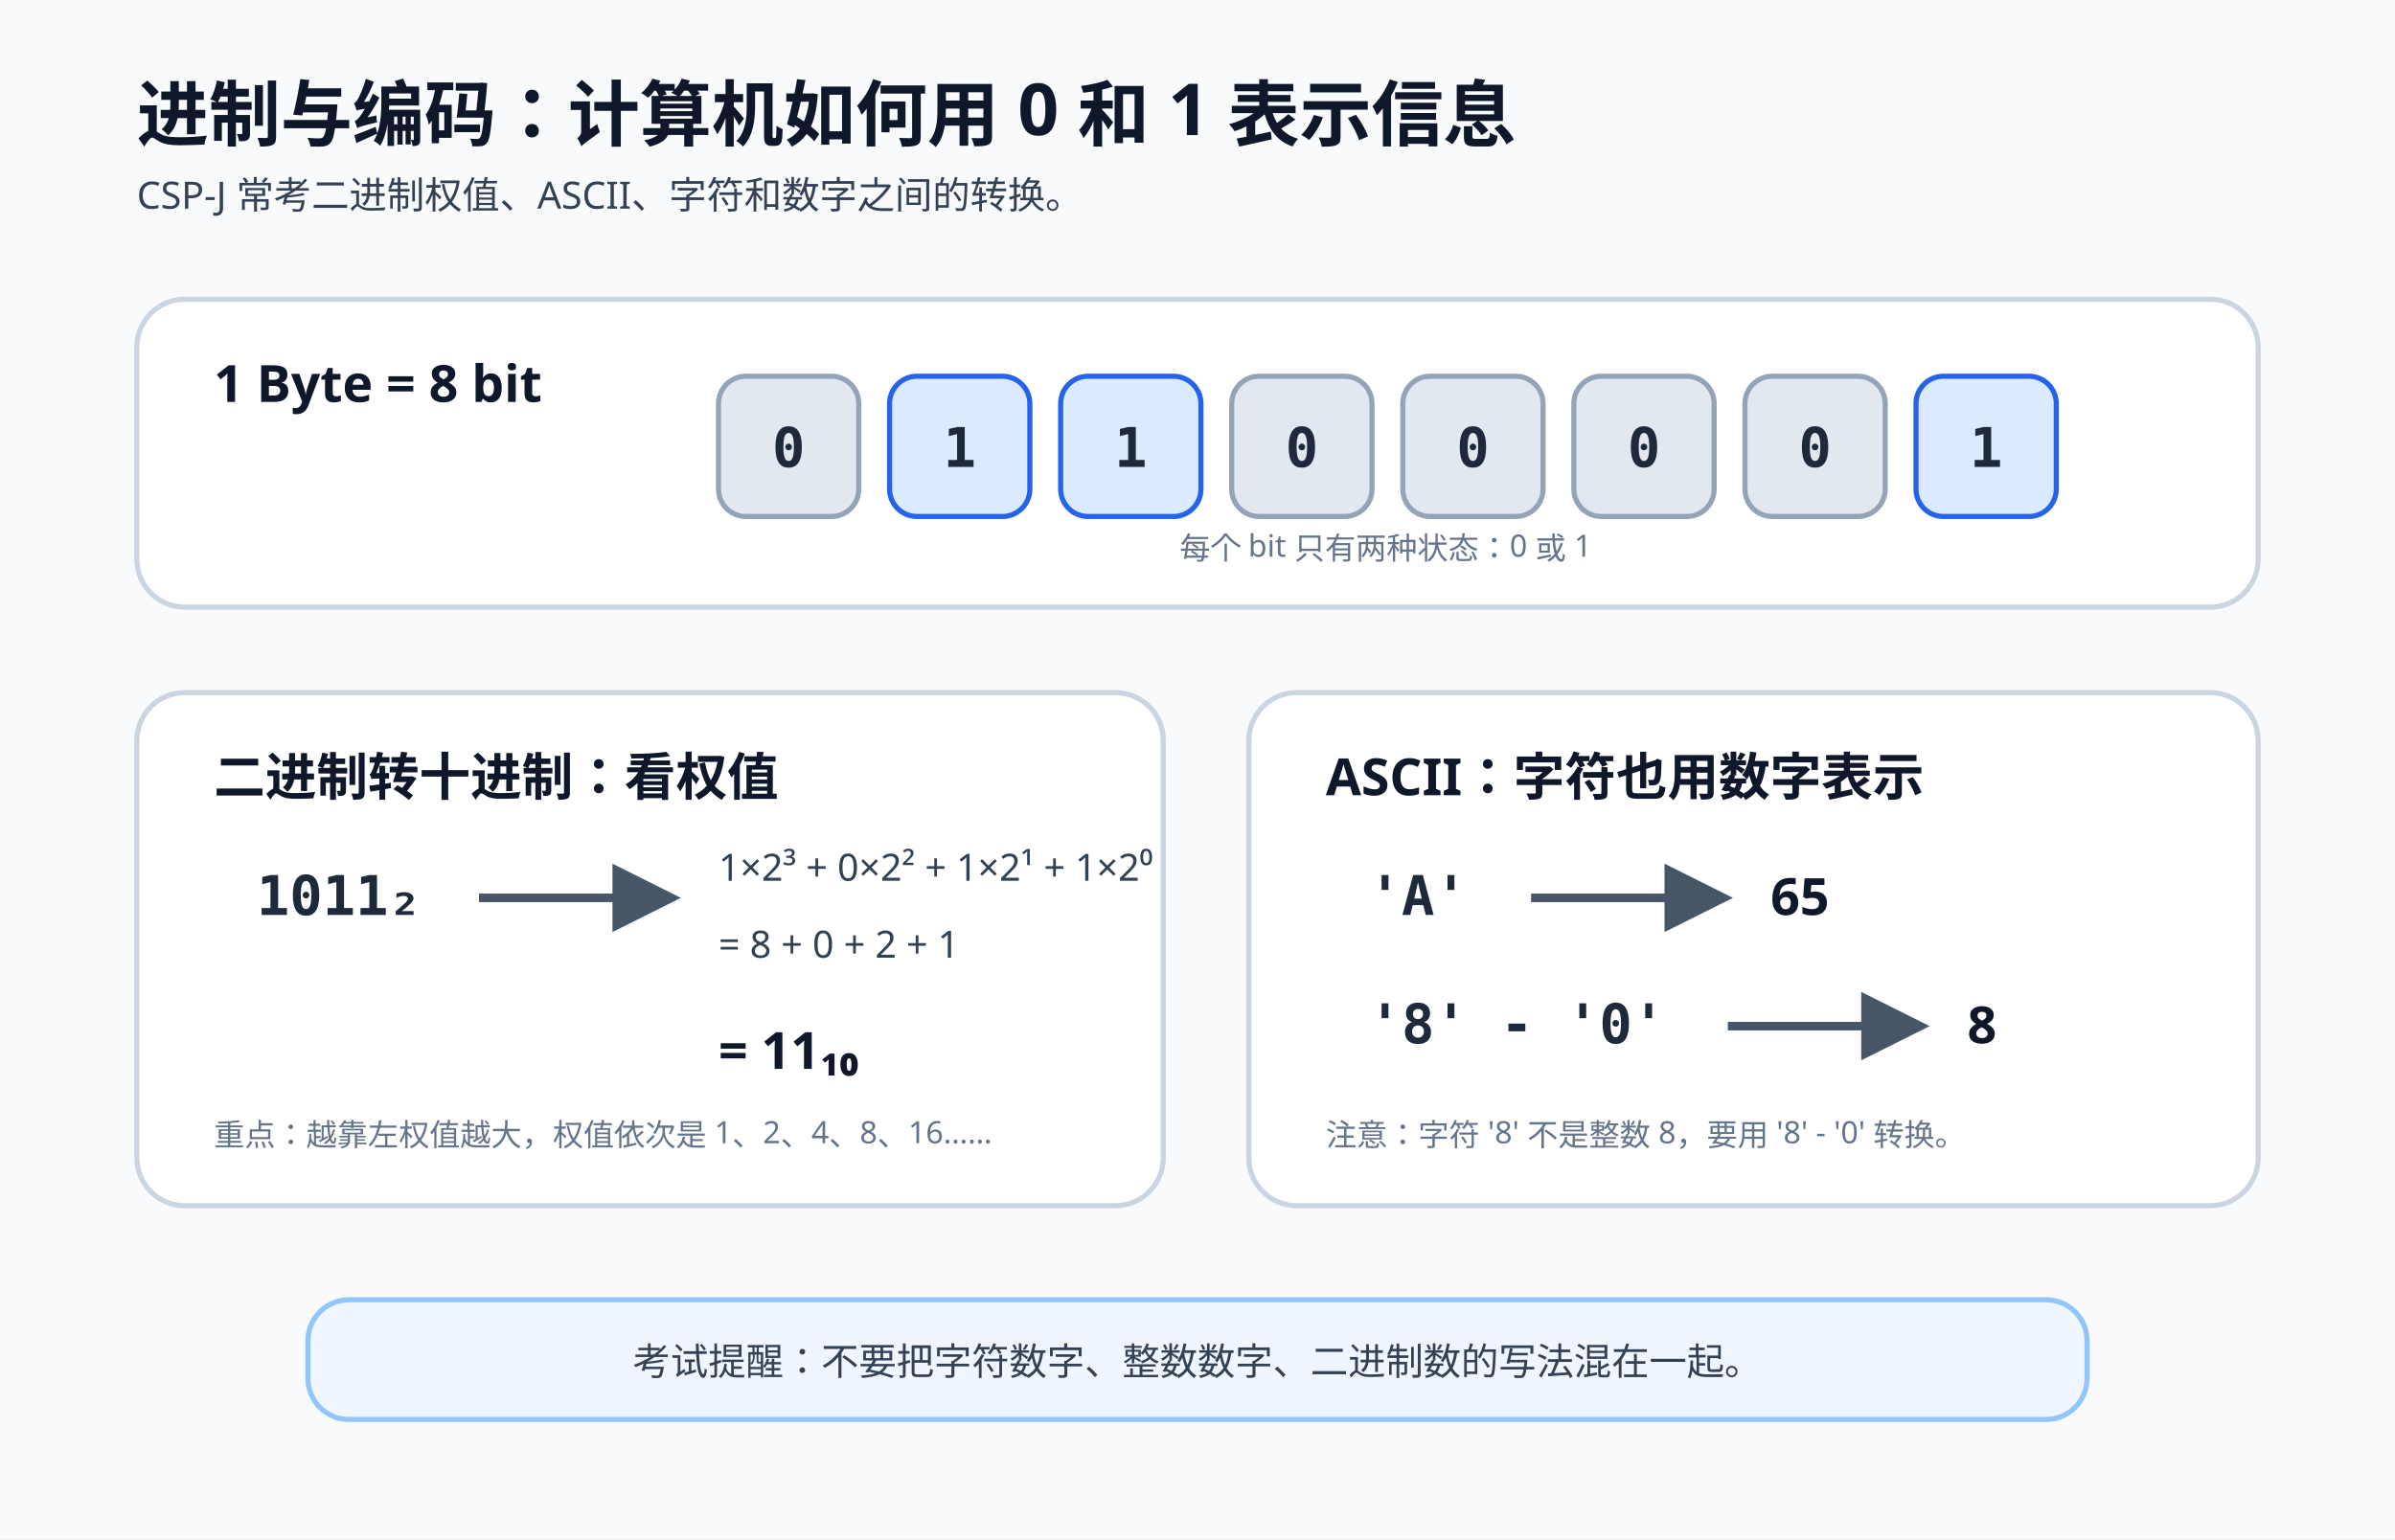
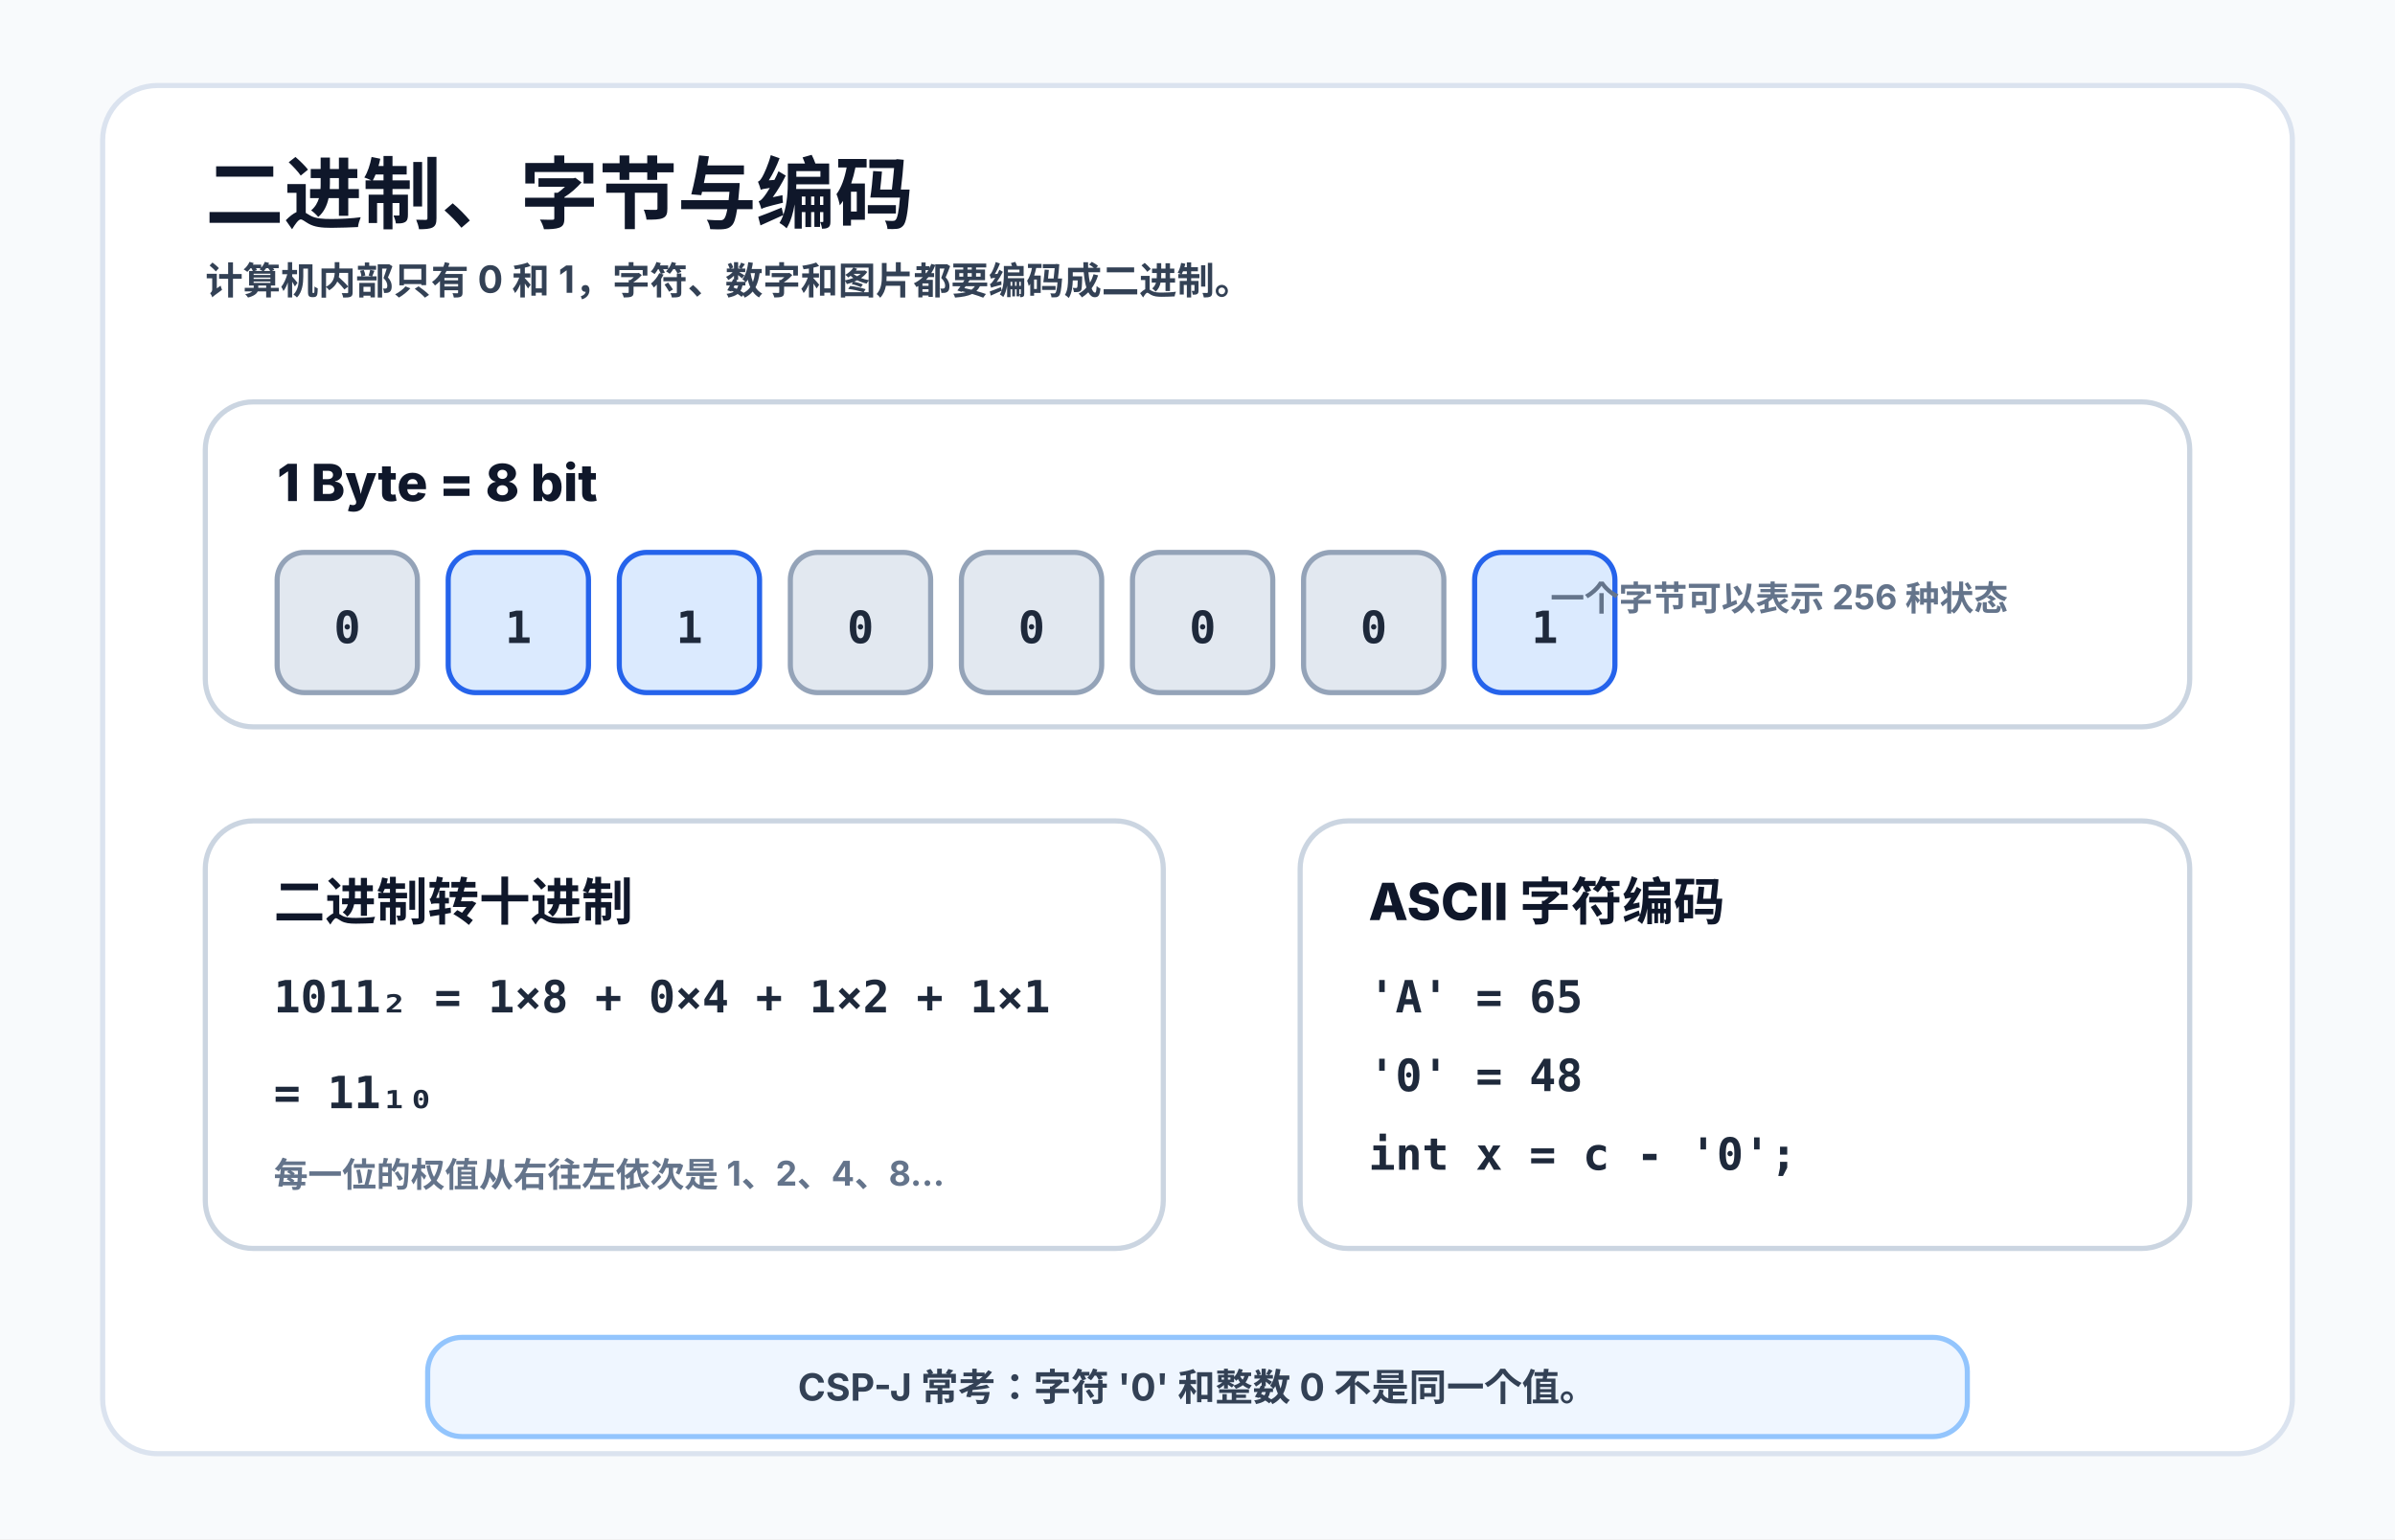
<svg xmlns="http://www.w3.org/2000/svg" width="1400" height="900" viewBox="0 0 1400 900" role="img" aria-labelledby="title desc">
  <defs>
    <style>
      .bg { fill: #f8fafc; }
-       .card { fill: #ffffff; stroke: #cbd5e1; stroke-width: 3; }
+       .panel { fill: #ffffff; stroke: #dbe3ef; stroke-width: 3; }
+       .title { font: 800 46px system-ui, -apple-system, BlinkMacSystemFont, "Segoe UI", sans-serif; fill: #0f172a; }
+       .subtitle { font: 700 22px system-ui, -apple-system, BlinkMacSystemFont, "Segoe UI", sans-serif; fill: #334155; }
+       .label { font: 800 30px system-ui, -apple-system, BlinkMacSystemFont, "Segoe UI", sans-serif; fill: #0f172a; }
+       .small { font: 700 20px system-ui, -apple-system, BlinkMacSystemFont, "Segoe UI", sans-serif; fill: #64748b; }
+       .code { font: 800 26px ui-monospace, SFMono-Regular, Menlo, Consolas, monospace; fill: #1e293b; }
      .bit0 { fill: #e2e8f0; stroke: #94a3b8; stroke-width: 3; }
      .bit1 { fill: #dbeafe; stroke: #2563eb; stroke-width: 3; }
-       .title { font: 700 42px "PingFang SC", "Microsoft YaHei", sans-serif; fill: #0f172a; }
-       .label { font: 700 30px "PingFang SC", "Microsoft YaHei", sans-serif; fill: #0f172a; }
-       .small { font: 500 22px "PingFang SC", "Microsoft YaHei", sans-serif; fill: #334155; }
-       .tiny { font: 500 18px "PingFang SC", "Microsoft YaHei", sans-serif; fill: #64748b; }
-       .code { font: 700 32px "SFMono-Regular", Consolas, monospace; fill: #1e293b; }
-       .arrow { stroke: #475569; stroke-width: 5; fill: none; marker-end: url(#arrow); }
+       .card { fill: #ffffff; stroke: #cbd5e1; stroke-width: 3; }
+       .tip { fill: #eff6ff; stroke: #93c5fd; stroke-width: 3; }
    </style>
-     <marker id="arrow" viewBox="0 0 10 10" refX="8" refY="5" markerWidth="8" markerHeight="8" orient="auto">
-       <path d="M0,0 L10,5 L0,10 Z" fill="#475569" />
-     </marker>
  </defs>
  <rect class="bg" width="1400" height="900" />
-   <text class="title" x="80" y="82">进制与编码：计算机如何用 0 和 1 表示信息</text>
-   <text class="small" x="80" y="122">CSP-J 常考二进制权值、ASCII、字符和数字之间的转换。</text>
-   <rect class="card" x="80" y="175" width="1240" height="180" rx="28" />
-   <text class="label" x="125" y="235">1 Byte = 8 bit</text>
-   <g transform="translate(420,220)">
-     <rect class="bit0" x="0" y="0" width="82" height="82" rx="16" />
-     <text class="code" x="41" y="53" text-anchor="middle">0</text>
-     <rect class="bit1" x="100" y="0" width="82" height="82" rx="16" />
-     <text class="code" x="141" y="53" text-anchor="middle">1</text>
-     <rect class="bit1" x="200" y="0" width="82" height="82" rx="16" />
-     <text class="code" x="241" y="53" text-anchor="middle">1</text>
-     <rect class="bit0" x="300" y="0" width="82" height="82" rx="16" />
-     <text class="code" x="341" y="53" text-anchor="middle">0</text>
-     <rect class="bit0" x="400" y="0" width="82" height="82" rx="16" />
-     <text class="code" x="441" y="53" text-anchor="middle">0</text>
-     <rect class="bit0" x="500" y="0" width="82" height="82" rx="16" />
-     <text class="code" x="541" y="53" text-anchor="middle">0</text>
-     <rect class="bit0" x="600" y="0" width="82" height="82" rx="16" />
-     <text class="code" x="641" y="53" text-anchor="middle">0</text>
-     <rect class="bit1" x="700" y="0" width="82" height="82" rx="16" />
-     <text class="code" x="741" y="53" text-anchor="middle">1</text>
+   <rect class="panel" x="60" y="50" width="1280" height="800" rx="32" />
+   <text class="title" x="120" y="130">二进制、字节与编码</text>
+   <text class="subtitle" x="120" y="172">计算机内部只有 0 和 1，字符、数字和图片都要编码成二进制。</text>
+   <g transform="translate(120 235)">
+     <rect class="card" x="0" y="0" width="1160" height="190" rx="28" />
+     <text class="label" x="42" y="58">1 Byte = 8 bit</text>
+     <g transform="translate(42 88)">
+       <rect class="bit0" x="0" y="0" width="82" height="82" rx="16" />
+       <text class="code" x="41" y="53" text-anchor="middle">0</text>
+       <rect class="bit1" x="100" y="0" width="82" height="82" rx="16" />
+       <text class="code" x="141" y="53" text-anchor="middle">1</text>
+       <rect class="bit1" x="200" y="0" width="82" height="82" rx="16" />
+       <text class="code" x="241" y="53" text-anchor="middle">1</text>
+       <rect class="bit0" x="300" y="0" width="82" height="82" rx="16" />
+       <text class="code" x="341" y="53" text-anchor="middle">0</text>
+       <rect class="bit0" x="400" y="0" width="82" height="82" rx="16" />
+       <text class="code" x="441" y="53" text-anchor="middle">0</text>
+       <rect class="bit0" x="500" y="0" width="82" height="82" rx="16" />
+       <text class="code" x="541" y="53" text-anchor="middle">0</text>
+       <rect class="bit0" x="600" y="0" width="82" height="82" rx="16" />
+       <text class="code" x="641" y="53" text-anchor="middle">0</text>
+       <rect class="bit1" x="700" y="0" width="82" height="82" rx="16" />
+       <text class="code" x="741" y="53" text-anchor="middle">1</text>
+     </g>
+     <text class="small" x="920" y="122" text-anchor="middle">一个字节可以表示 256 种状态</text>
  </g>
-   <text class="tiny" x="810" y="327" text-anchor="middle">每个 bit 只有两种状态：0 或 1</text>
-   <rect class="card" x="80" y="405" width="600" height="300" rx="28" />
-   <text class="label" x="125" y="465">二进制转十进制：看权值</text>
-   <text class="code" x="150" y="535">1011₂</text>
-   <path class="arrow" d="M 280 525 L 390 525" />
-   <text class="small" x="420" y="515">1×2³ + 0×2² + 1×2¹ + 1×2⁰</text>
-   <text class="small" x="420" y="560">= 8 + 0 + 2 + 1</text>
-   <text class="label" x="420" y="625">= 11₁₀</text>
-   <text class="tiny" x="125" y="670">重点：越靠左权值越大，权值依次是 1、2、4、8、16……</text>
-   <rect class="card" x="730" y="405" width="590" height="300" rx="28" />
-   <text class="label" x="775" y="465">ASCII：字符也用数字表示</text>
-   <text class="code" x="800" y="535">'A'</text>
-   <path class="arrow" d="M 895 525 L 1005 525" />
-   <text class="label" x="1035" y="535">65</text>
-   <text class="code" x="800" y="610">'8' - '0'</text>
-   <path class="arrow" d="M 1010 600 L 1120 600" />
-   <text class="label" x="1150" y="610">8</text>
-   <text class="tiny" x="775" y="670">注意：字符 '8' 不是整数 8，要用 '8' - '0' 转换。</text>
-   <rect x="180" y="760" width="1040" height="70" rx="24" fill="#eff6ff" stroke="#93c5fd" stroke-width="3" />
-   <text class="small" x="700" y="804" text-anchor="middle">考试提醒：不要把字符数字、整数数字、二进制数的写法混在一起。</text>
+   <g transform="translate(120 480)">
+     <rect class="card" x="0" y="0" width="560" height="250" rx="28" />
+     <text class="label" x="40" y="58">二进制转十进制</text>
+     <text class="code" x="40" y="112">1011₂ = 1×8 + 0×4 + 1×2 + 1×1</text>
+     <text class="code" x="40" y="168">= 11₁₀</text>
+     <text class="small" x="40" y="214">每一位的权值从右往左依次是 1、2、4、8...</text>
+     <rect class="card" x="640" y="0" width="520" height="250" rx="28" />
+     <text class="label" x="680" y="58">ASCII 字符编码</text>
+     <text class="code" x="680" y="112">'A' = 65</text>
+     <text class="code" x="680" y="158">'0' = 48</text>
+     <text class="code" x="680" y="204">int x = c - '0';</text>
+   </g>
+   <rect class="tip" x="250" y="782" width="900" height="58" rx="20" />
+   <text class="subtitle" x="700" y="819" text-anchor="middle">CSP-J 常考：字符 '0' 和整数 0 不是同一个值。</text>
</svg>
